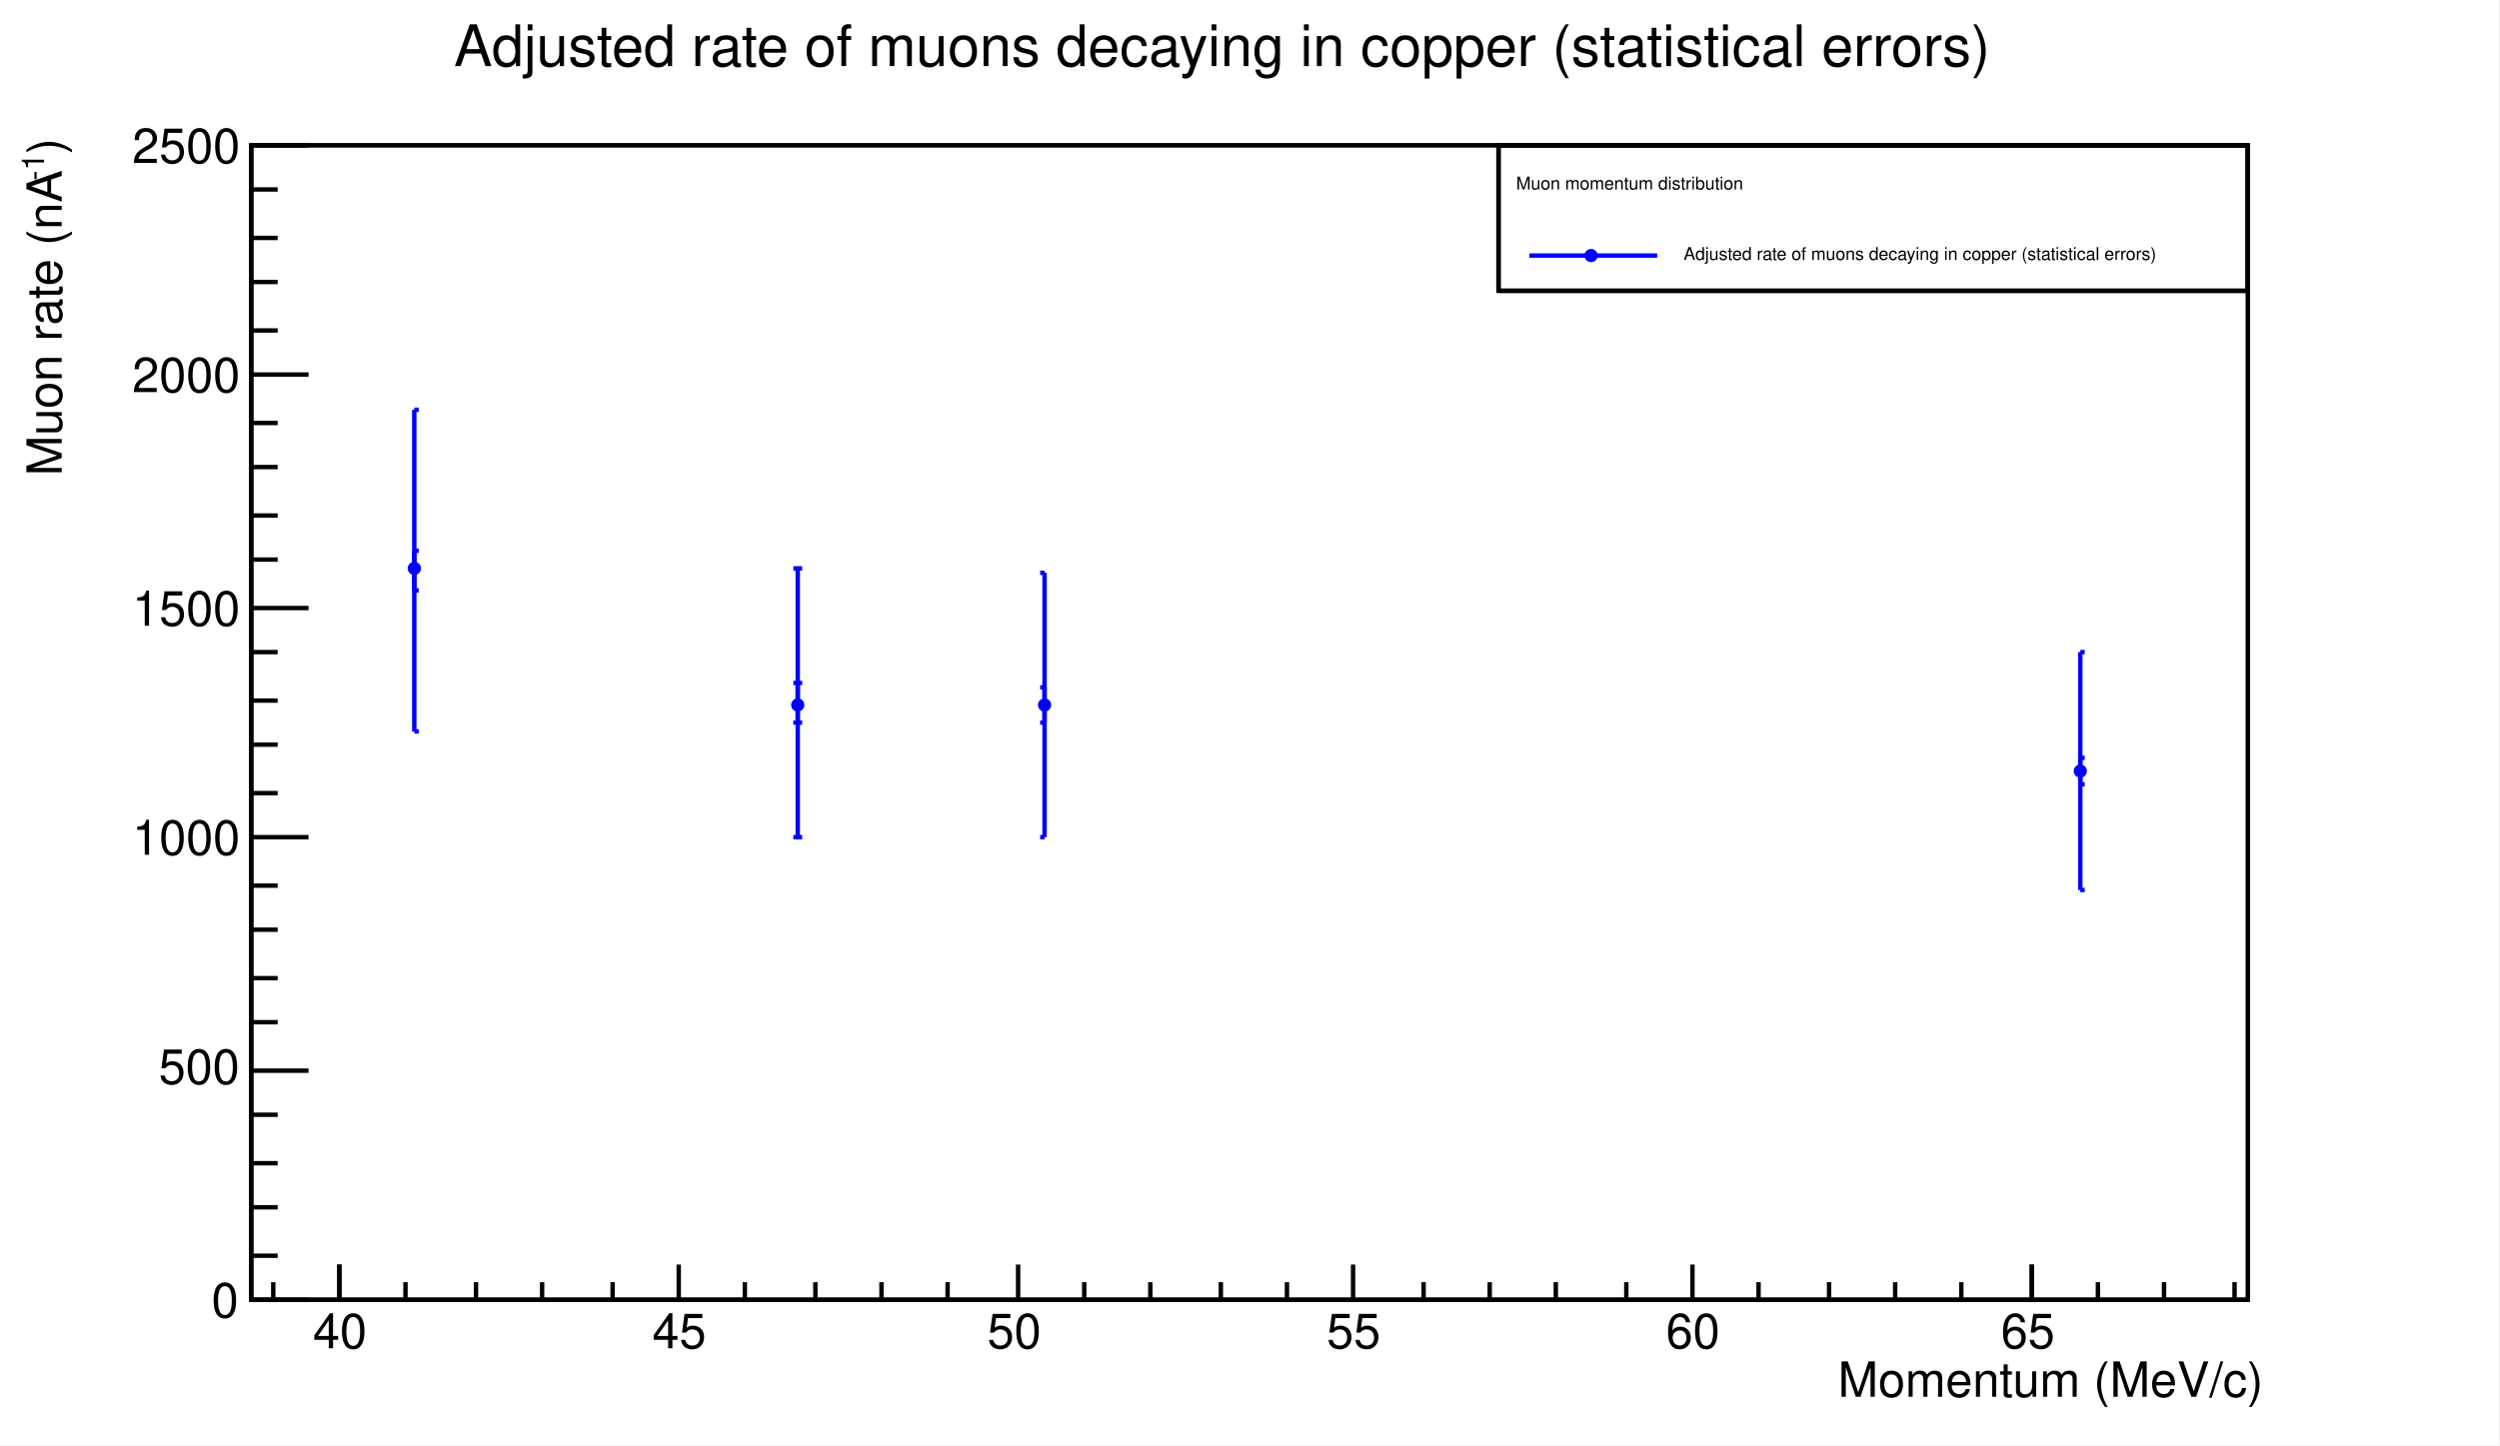
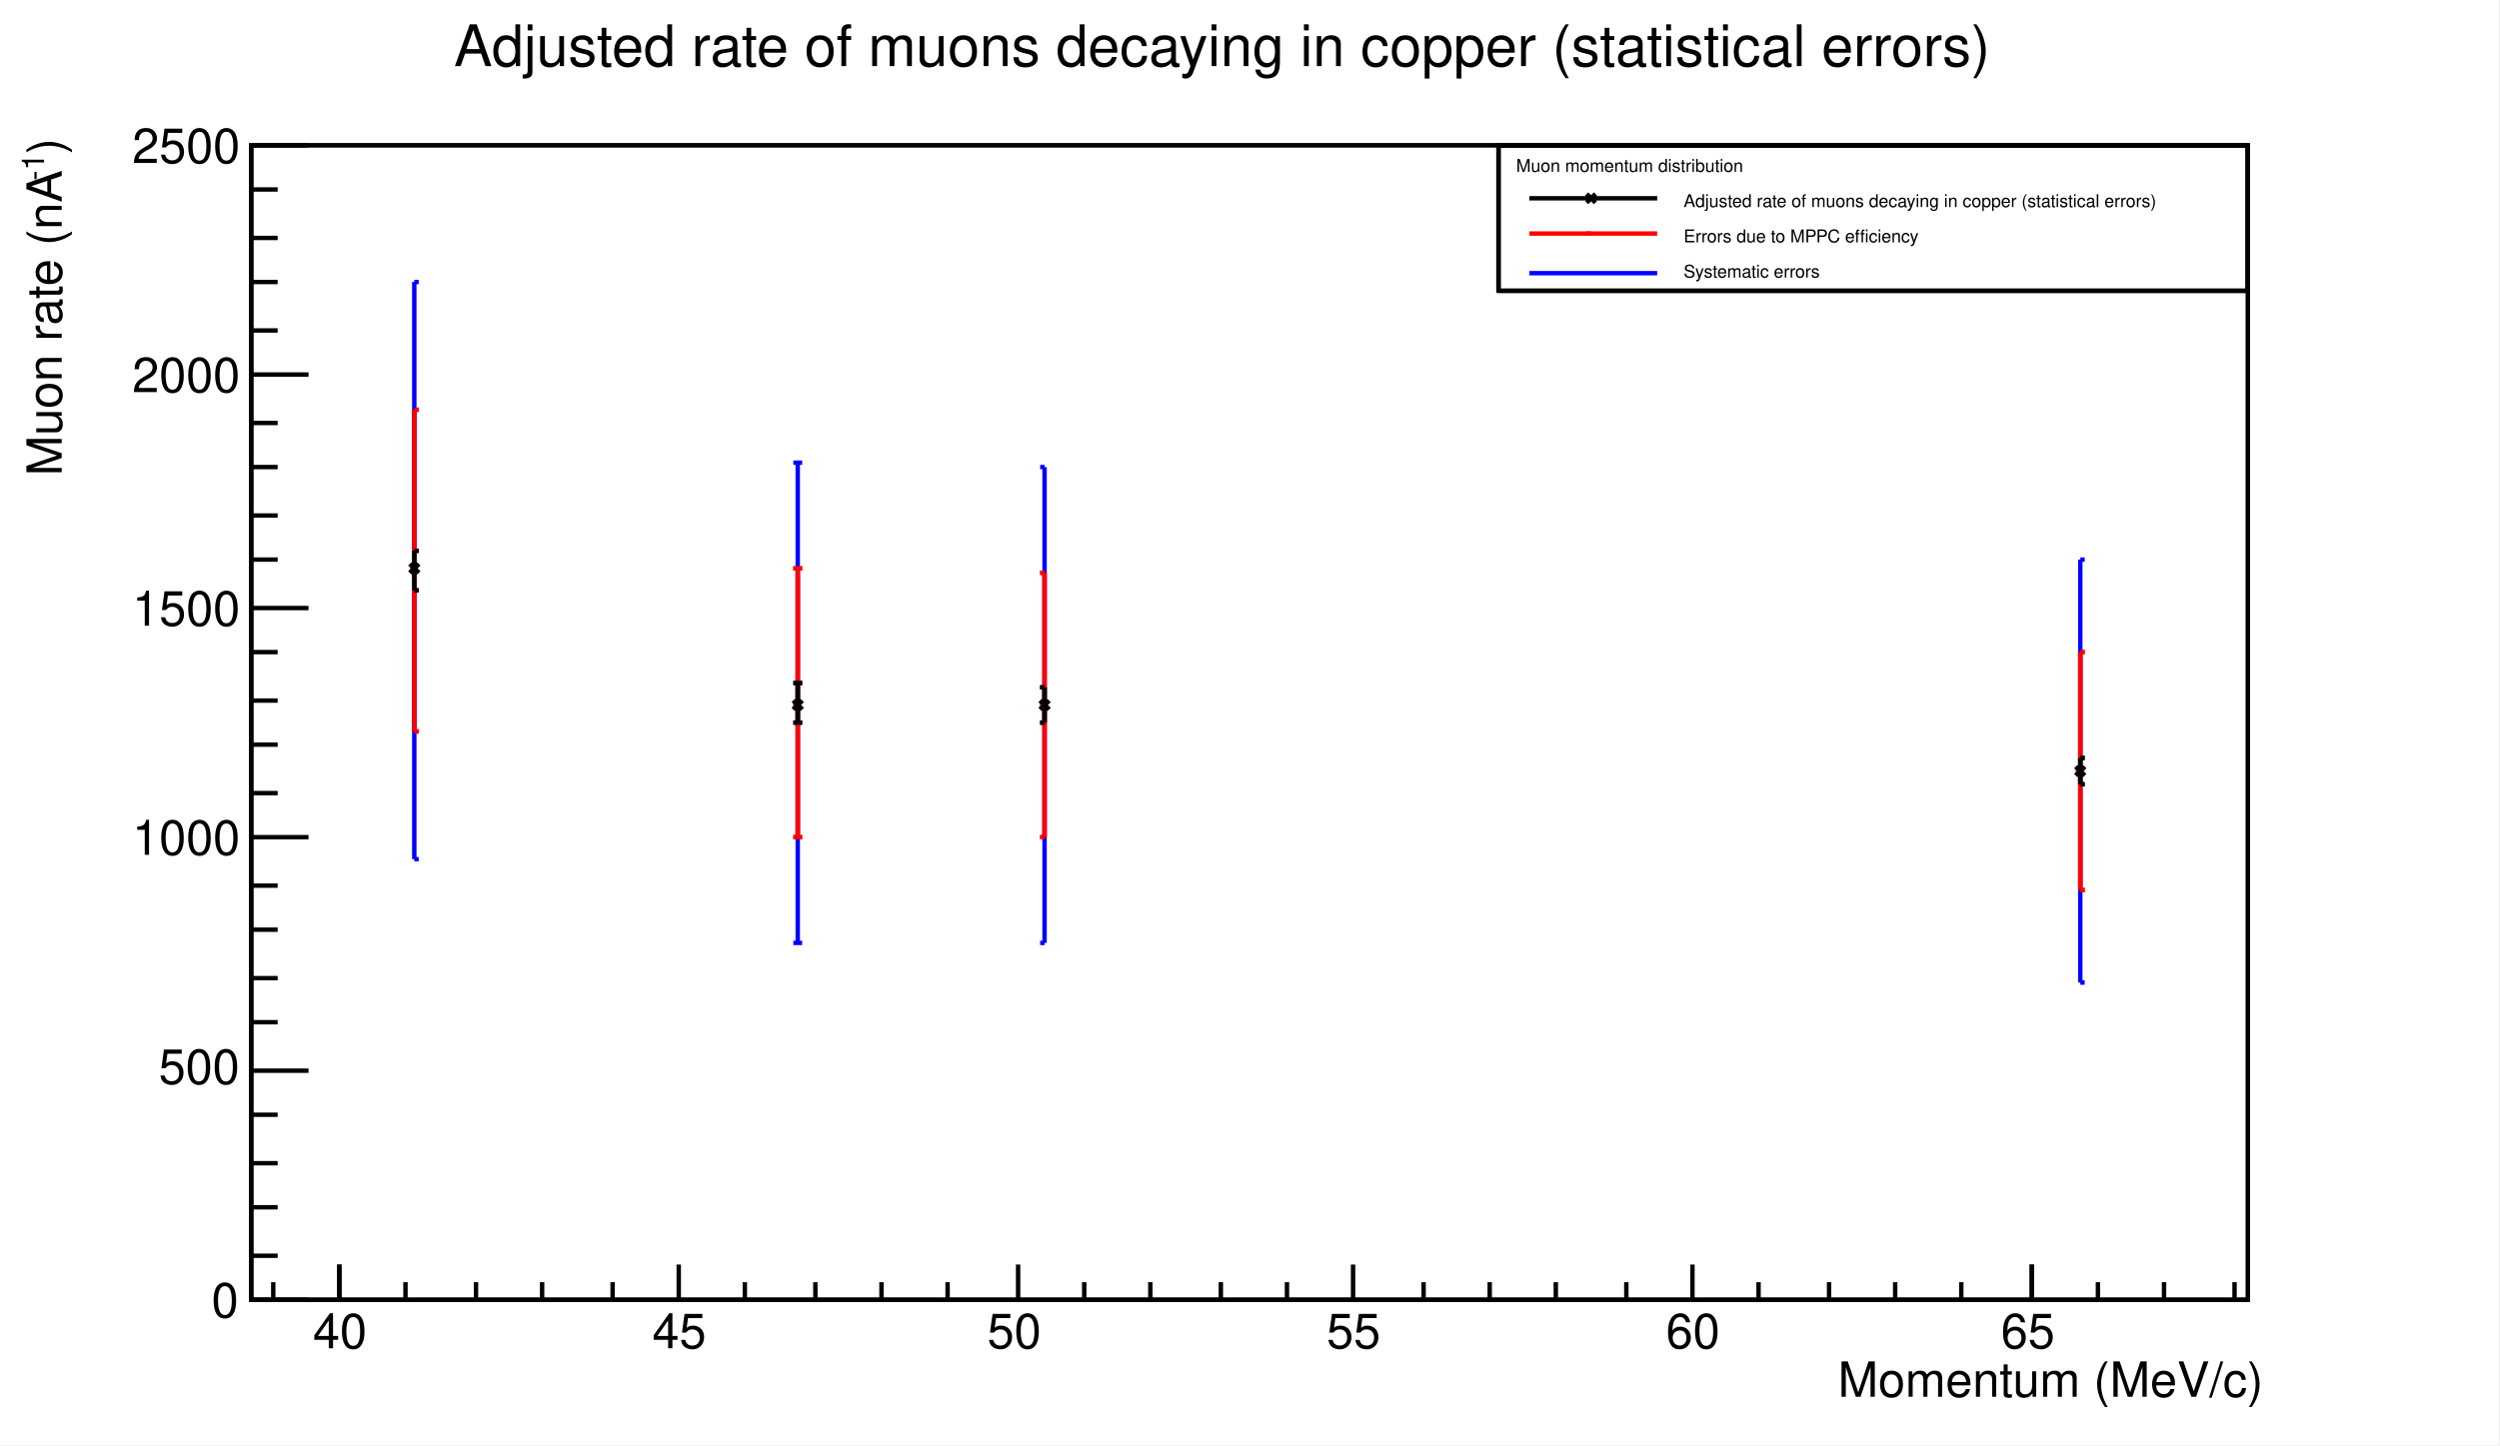
<svg xmlns="http://www.w3.org/2000/svg" width="567" height="328" viewBox="0 0 567 328">
  <defs>
</defs>
  <rect x="0" y="0" width="567" height="328" fill="white" />
  <rect x="57" y="33" width="453" height="262" fill="white" />
  <rect x="57" y="33" width="453" height="262" fill="none" stroke="black" />
  <rect x="57" y="33" width="453" height="262" fill="white" />
  <rect x="57" y="33" width="453" height="262" fill="none" stroke="black" />
  <path d="M57,295h 453" fill="none" stroke="black" />
  <text x="417" y="317" fill="black" font-size="11" font-family="Helvetica">
Momentum (MeV/c)
</text>
  <path d="M77,287v 8" fill="none" stroke="black" />
  <path d="M92,291v 4" fill="none" stroke="black" />
  <path d="M108,291v 4" fill="none" stroke="black" />
  <path d="M123,291v 4" fill="none" stroke="black" />
  <path d="M139,291v 4" fill="none" stroke="black" />
  <path d="M154,287v 8" fill="none" stroke="black" />
  <path d="M169,291v 4" fill="none" stroke="black" />
  <path d="M185,291v 4" fill="none" stroke="black" />
  <path d="M200,291v 4" fill="none" stroke="black" />
  <path d="M215,291v 4" fill="none" stroke="black" />
  <path d="M231,287v 8" fill="none" stroke="black" />
  <path d="M246,291v 4" fill="none" stroke="black" />
  <path d="M261,291v 4" fill="none" stroke="black" />
  <path d="M277,291v 4" fill="none" stroke="black" />
  <path d="M292,291v 4" fill="none" stroke="black" />
  <path d="M307,287v 8" fill="none" stroke="black" />
  <path d="M323,291v 4" fill="none" stroke="black" />
  <path d="M338,291v 4" fill="none" stroke="black" />
  <path d="M353,291v 4" fill="none" stroke="black" />
  <path d="M369,291v 4" fill="none" stroke="black" />
  <path d="M384,287v 8" fill="none" stroke="black" />
  <path d="M399,291v 4" fill="none" stroke="black" />
  <path d="M415,291v 4" fill="none" stroke="black" />
  <path d="M430,291v 4" fill="none" stroke="black" />
  <path d="M445,291v 4" fill="none" stroke="black" />
  <path d="M461,287v 8" fill="none" stroke="black" />
  <path d="M77,287v 8" fill="none" stroke="black" />
  <path d="M62,291v 4" fill="none" stroke="black" />
  <path d="M461,287v 8" fill="none" stroke="black" />
  <path d="M476,291v 4" fill="none" stroke="black" />
  <path d="M491,291v 4" fill="none" stroke="black" />
  <path d="M507,291v 4" fill="none" stroke="black" />
  <text x="71" y="306" fill="black" font-size="11" font-family="Helvetica">
40
</text>
  <text x="148" y="306" fill="black" font-size="11" font-family="Helvetica">
45
</text>
  <text x="224" y="306" fill="black" font-size="11" font-family="Helvetica">
50
</text>
  <text x="301" y="306" fill="black" font-size="11" font-family="Helvetica">
55
</text>
  <text x="378" y="306" fill="black" font-size="11" font-family="Helvetica">
60
</text>
  <text x="454" y="306" fill="black" font-size="11" font-family="Helvetica">
65
</text>
  <path d="M57,295v -262" fill="none" stroke="black" />
  <g transform="rotate(-90,14,35)">
    <text x="14" y="35" fill="black" font-size="11" font-family="Helvetica">
)
</text>
  </g>
  <g transform="rotate(-90,10,41)">
    <text x="10" y="41" fill="black" font-size="7" font-family="Helvetica">
-1
</text>
  </g>
  <g transform="rotate(-90,14,108)">
    <text x="14" y="108" fill="black" font-size="11" font-family="Helvetica">
Muon rate (nA
</text>
  </g>
  <path d="M70,295h -13" fill="none" stroke="black" />
  <path d="M63,285h -6" fill="none" stroke="black" />
  <path d="M63,274h -6" fill="none" stroke="black" />
  <path d="M63,264h -6" fill="none" stroke="black" />
  <path d="M63,253h -6" fill="none" stroke="black" />
  <path d="M70,243h -13" fill="none" stroke="black" />
  <path d="M63,232h -6" fill="none" stroke="black" />
  <path d="M63,222h -6" fill="none" stroke="black" />
  <path d="M63,211h -6" fill="none" stroke="black" />
  <path d="M63,201h -6" fill="none" stroke="black" />
  <path d="M70,190h -13" fill="none" stroke="black" />
  <path d="M63,180h -6" fill="none" stroke="black" />
  <path d="M63,169h -6" fill="none" stroke="black" />
  <path d="M63,159h -6" fill="none" stroke="black" />
  <path d="M63,148h -6" fill="none" stroke="black" />
  <path d="M70,138h -13" fill="none" stroke="black" />
  <path d="M63,127h -6" fill="none" stroke="black" />
  <path d="M63,117h -6" fill="none" stroke="black" />
  <path d="M63,106h -6" fill="none" stroke="black" />
  <path d="M63,96h -6" fill="none" stroke="black" />
  <path d="M70,85h -13" fill="none" stroke="black" />
  <path d="M63,75h -6" fill="none" stroke="black" />
  <path d="M63,64h -6" fill="none" stroke="black" />
  <path d="M63,54h -6" fill="none" stroke="black" />
  <path d="M63,43h -6" fill="none" stroke="black" />
  <path d="M70,33h -13" fill="none" stroke="black" />
  <text x="48" y="299" fill="black" font-size="11" font-family="Helvetica">
0
</text>
  <text x="36" y="246" fill="black" font-size="11" font-family="Helvetica">
500
</text>
  <text x="30" y="194" fill="black" font-size="11" font-family="Helvetica">
1000
</text>
  <text x="30" y="142" fill="black" font-size="11" font-family="Helvetica">
1500
</text>
  <text x="30" y="89" fill="black" font-size="11" font-family="Helvetica">
2000
</text>
  <text x="30" y="37" fill="black" font-size="11" font-family="Helvetica">
2500
</text>
-   <g stroke="#0000ff" stroke-width="1" fill="#0000ff">
-     <circle cx=" 94" cy=" 129" r=" 1" />
-     <circle cx=" 181" cy=" 160" r=" 1" />
-     <circle cx=" 237" cy=" 160" r=" 1" />
-     <circle cx=" 472" cy=" 175" r=" 1" />
-   </g>
-   <path d="M94,129v -4" fill="none" stroke="#0000ff" />
-   <path d="M94,125h 1" fill="none" stroke="#0000ff" />
-   <path d="M94,129v 5" fill="none" stroke="#0000ff" />
-   <path d="M94,134h 1" fill="none" stroke="#0000ff" />
-   <path d="M181,160v -5" fill="none" stroke="#0000ff" />
-   <path d="M180,155h 2" fill="none" stroke="#0000ff" />
-   <path d="M181,160v 4" fill="none" stroke="#0000ff" />
-   <path d="M180,164h 2" fill="none" stroke="#0000ff" />
-   <path d="M237,160v -4" fill="none" stroke="#0000ff" />
-   <path d="M236,156h 1" fill="none" stroke="#0000ff" />
-   <path d="M237,160v 4" fill="none" stroke="#0000ff" />
-   <path d="M236,164h 1" fill="none" stroke="#0000ff" />
-   <path d="M472,175v -3" fill="none" stroke="#0000ff" />
-   <path d="M472,172h 1" fill="none" stroke="#0000ff" />
-   <path d="M472,175v 3" fill="none" stroke="#0000ff" />
-   <path d="M472,178h 1" fill="none" stroke="#0000ff" />
+   <g stroke="black" stroke-width="1" fill="none">
+     <line x1=" 93" y1=" 128" x2=" 95" y2=" 130" />
+     <line x1=" 93" y1=" 130" x2=" 95" y2=" 128" />
+     <line x1=" 180" y1=" 159" x2=" 182" y2=" 161" />
+     <line x1=" 180" y1=" 161" x2=" 182" y2=" 159" />
+     <line x1=" 236" y1=" 159" x2=" 238" y2=" 161" />
+     <line x1=" 236" y1=" 161" x2=" 238" y2=" 159" />
+     <line x1=" 471" y1=" 174" x2=" 473" y2=" 176" />
+     <line x1=" 471" y1=" 176" x2=" 473" y2=" 174" />
+   </g>
+   <path d="M94,129v -4" fill="none" stroke="black" />
+   <path d="M94,125h 1" fill="none" stroke="black" />
+   <path d="M94,129v 5" fill="none" stroke="black" />
+   <path d="M94,134h 1" fill="none" stroke="black" />
+   <path d="M181,160v -5" fill="none" stroke="black" />
+   <path d="M180,155h 2" fill="none" stroke="black" />
+   <path d="M181,160v 4" fill="none" stroke="black" />
+   <path d="M180,164h 2" fill="none" stroke="black" />
+   <path d="M237,160v -4" fill="none" stroke="black" />
+   <path d="M236,156h 1" fill="none" stroke="black" />
+   <path d="M237,160v 4" fill="none" stroke="black" />
+   <path d="M236,164h 1" fill="none" stroke="black" />
+   <path d="M472,175v -3" fill="none" stroke="black" />
+   <path d="M472,172h 1" fill="none" stroke="black" />
+   <path d="M472,175v 3" fill="none" stroke="black" />
+   <path d="M472,178h 1" fill="none" stroke="black" />
+   <path d="M94,129v -36" fill="none" stroke="#ff0000" />
+   <path d="M94,93h 1" fill="none" stroke="#ff0000" />
+   <path d="M94,129v 37" fill="none" stroke="#ff0000" />
+   <path d="M94,166h 1" fill="none" stroke="#ff0000" />
+   <path d="M181,160v -31" fill="none" stroke="#ff0000" />
+   <path d="M180,129h 2" fill="none" stroke="#ff0000" />
+   <path d="M181,160v 30" fill="none" stroke="#ff0000" />
+   <path d="M180,190h 2" fill="none" stroke="#ff0000" />
+   <path d="M237,160v -30" fill="none" stroke="#ff0000" />
+   <path d="M236,130h 1" fill="none" stroke="#ff0000" />
+   <path d="M237,160v 30" fill="none" stroke="#ff0000" />
+   <path d="M236,190h 1" fill="none" stroke="#ff0000" />
+   <path d="M472,175v -27" fill="none" stroke="#ff0000" />
+   <path d="M472,148h 1" fill="none" stroke="#ff0000" />
+   <path d="M472,175v 27" fill="none" stroke="#ff0000" />
+   <path d="M472,202h 1" fill="none" stroke="#ff0000" />
+   <g stroke="#ff0000" stroke-width="1" fill="none">
+     <line x1="93" y1="129" x2="94" y2="129" />
+     <line x1="180" y1="160" x2="181" y2="160" />
+     <line x1="236" y1="160" x2="237" y2="160" />
+     <line x1="471" y1="175" x2="472" y2="175" />
+   </g>
+   <path d="M94,129v -65" fill="none" stroke="#0000ff" />
+   <path d="M94,64h 1" fill="none" stroke="#0000ff" />
+   <path d="M94,129v 66" fill="none" stroke="#0000ff" />
+   <path d="M94,195h 1" fill="none" stroke="#0000ff" />
+   <path d="M181,160v -55" fill="none" stroke="#0000ff" />
+   <path d="M180,105h 2" fill="none" stroke="#0000ff" />
+   <path d="M181,160v 54" fill="none" stroke="#0000ff" />
+   <path d="M180,214h 2" fill="none" stroke="#0000ff" />
+   <path d="M237,160v -54" fill="none" stroke="#0000ff" />
+   <path d="M236,106h 1" fill="none" stroke="#0000ff" />
+   <path d="M237,160v 54" fill="none" stroke="#0000ff" />
+   <path d="M236,214h 1" fill="none" stroke="#0000ff" />
+   <path d="M472,175v -48" fill="none" stroke="#0000ff" />
+   <path d="M472,127h 1" fill="none" stroke="#0000ff" />
+   <path d="M472,175v 48" fill="none" stroke="#0000ff" />
+   <path d="M472,223h 1" fill="none" stroke="#0000ff" />
+   <g stroke="#0000ff" stroke-width="0" fill="none">
+     <line x1="93" y1="129" x2="94" y2="129" />
+     <line x1="180" y1="160" x2="181" y2="160" />
+     <line x1="236" y1="160" x2="237" y2="160" />
+     <line x1="471" y1="175" x2="472" y2="175" />
+   </g>
  <rect x="340" y="33" width="170" height="33" fill="none" stroke="black" />
  <path d="M340,66h 170" fill="none" stroke="black" />
  <path d="M510,66v -33" fill="none" stroke="black" />
  <path d="M510,33h -170" fill="none" stroke="black" />
  <path d="M340,33v 33" fill="none" stroke="black" />
-   <text x="344" y="43" fill="black" font-size="4" font-family="Helvetica">
+   <text x="344" y="39" fill="black" font-size="4" font-family="Helvetica">
Muon momentum distribution
</text>
-   <text x="382" y="59" fill="black" font-size="4" font-family="Helvetica">
+   <text x="382" y="47" fill="black" font-size="4" font-family="Helvetica">
Adjusted rate of muons decaying in copper (statistical errors)
</text>
-   <path d="M347,63h 29v -11h -29z" fill="white" />
-   <path d="M347,58h 29" fill="none" stroke="#0000ff" />
-   <g stroke="#0000ff" stroke-width="1" fill="#0000ff">
-     <circle cx=" 361" cy=" 58" r=" 1" />
-   </g>
-   <path d="M94,129v -36" fill="none" stroke="#0000ff" />
-   <path d="M94,93h 1" fill="none" stroke="#0000ff" />
-   <path d="M94,129v 37" fill="none" stroke="#0000ff" />
-   <path d="M94,166h 1" fill="none" stroke="#0000ff" />
-   <path d="M181,160v -31" fill="none" stroke="#0000ff" />
-   <path d="M180,129h 2" fill="none" stroke="#0000ff" />
-   <path d="M181,160v 30" fill="none" stroke="#0000ff" />
-   <path d="M180,190h 2" fill="none" stroke="#0000ff" />
-   <path d="M237,160v -30" fill="none" stroke="#0000ff" />
-   <path d="M236,130h 1" fill="none" stroke="#0000ff" />
-   <path d="M237,160v 30" fill="none" stroke="#0000ff" />
-   <path d="M236,190h 1" fill="none" stroke="#0000ff" />
-   <path d="M472,175v -27" fill="none" stroke="#0000ff" />
-   <path d="M472,148h 1" fill="none" stroke="#0000ff" />
-   <path d="M472,175v 27" fill="none" stroke="#0000ff" />
-   <path d="M472,202h 1" fill="none" stroke="#0000ff" />
-   <g stroke="#0000ff" stroke-width="0" fill="#0000ff">
-     <circle cx=" 94" cy=" 129" r=" 1" />
-     <circle cx=" 181" cy=" 160" r=" 1" />
-     <circle cx=" 237" cy=" 160" r=" 1" />
-     <circle cx=" 472" cy=" 175" r=" 1" />
+   <path d="M347,48h 29v -6h -29z" fill="white" />
+   <path d="M347,45h 29" fill="none" stroke="black" />
+   <g stroke="black" stroke-width="1" fill="none">
+     <line x1=" 360" y1=" 44" x2=" 362" y2=" 46" />
+     <line x1=" 360" y1=" 46" x2=" 362" y2=" 44" />
+   </g>
+   <text x="382" y="55" fill="black" font-size="4" font-family="Helvetica">
+ Errors due to MPPC efficiency
+ </text>
+   <path d="M347,56h 29v -5h -29z" fill="white" />
+   <path d="M347,53h 29" fill="none" stroke="#ff0000" />
+   <g stroke="#ff0000" stroke-width="1" fill="none">
+     <line x1="360" y1="53" x2="361" y2="53" />
+   </g>
+   <text x="382" y="63" fill="black" font-size="4" font-family="Helvetica">
+ Systematic errors
+ </text>
+   <path d="M347,65h 29v -6h -29z" fill="white" />
+   <path d="M347,62h 29" fill="none" stroke="#0000ff" />
+   <g stroke="#0000ff" stroke-width="0" fill="none">
+     <line x1="360" y1="62" x2="361" y2="62" />
+   </g>
+   <path d="M94,129v -36" fill="none" stroke="#ff0000" />
+   <path d="M94,93h 1" fill="none" stroke="#ff0000" />
+   <path d="M94,129v 37" fill="none" stroke="#ff0000" />
+   <path d="M94,166h 1" fill="none" stroke="#ff0000" />
+   <path d="M181,160v -31" fill="none" stroke="#ff0000" />
+   <path d="M180,129h 2" fill="none" stroke="#ff0000" />
+   <path d="M181,160v 30" fill="none" stroke="#ff0000" />
+   <path d="M180,190h 2" fill="none" stroke="#ff0000" />
+   <path d="M237,160v -30" fill="none" stroke="#ff0000" />
+   <path d="M236,130h 1" fill="none" stroke="#ff0000" />
+   <path d="M237,160v 30" fill="none" stroke="#ff0000" />
+   <path d="M236,190h 1" fill="none" stroke="#ff0000" />
+   <path d="M472,175v -27" fill="none" stroke="#ff0000" />
+   <path d="M472,148h 1" fill="none" stroke="#ff0000" />
+   <path d="M472,175v 27" fill="none" stroke="#ff0000" />
+   <path d="M472,202h 1" fill="none" stroke="#ff0000" />
+   <g stroke="#ff0000" stroke-width="1" fill="none">
+     <line x1="93" y1="129" x2="94" y2="129" />
+     <line x1="180" y1="160" x2="181" y2="160" />
+     <line x1="236" y1="160" x2="237" y2="160" />
+     <line x1="471" y1="175" x2="472" y2="175" />
+   </g>
+   <path d="M94,129v -4" fill="none" stroke="black" />
+   <path d="M94,125h 1" fill="none" stroke="black" />
+   <path d="M94,129v 5" fill="none" stroke="black" />
+   <path d="M94,134h 1" fill="none" stroke="black" />
+   <path d="M181,160v -5" fill="none" stroke="black" />
+   <path d="M180,155h 2" fill="none" stroke="black" />
+   <path d="M181,160v 4" fill="none" stroke="black" />
+   <path d="M180,164h 2" fill="none" stroke="black" />
+   <path d="M237,160v -4" fill="none" stroke="black" />
+   <path d="M236,156h 1" fill="none" stroke="black" />
+   <path d="M237,160v 4" fill="none" stroke="black" />
+   <path d="M236,164h 1" fill="none" stroke="black" />
+   <path d="M472,175v -3" fill="none" stroke="black" />
+   <path d="M472,172h 1" fill="none" stroke="black" />
+   <path d="M472,175v 3" fill="none" stroke="black" />
+   <path d="M472,178h 1" fill="none" stroke="black" />
+   <g stroke="black" stroke-width="1" fill="none">
+     <line x1=" 93" y1=" 128" x2=" 95" y2=" 130" />
+     <line x1=" 93" y1=" 130" x2=" 95" y2=" 128" />
+     <line x1=" 180" y1=" 159" x2=" 182" y2=" 161" />
+     <line x1=" 180" y1=" 161" x2=" 182" y2=" 159" />
+     <line x1=" 236" y1=" 159" x2=" 238" y2=" 161" />
+     <line x1=" 236" y1=" 161" x2=" 238" y2=" 159" />
+     <line x1=" 471" y1=" 174" x2=" 473" y2=" 176" />
+     <line x1=" 471" y1=" 176" x2=" 473" y2=" 174" />
  </g>
  <text x="103" y="15" fill="black" font-size="13" font-family="Helvetica">
Adjusted rate of muons decaying in copper (statistical errors)
</text>
</svg>
